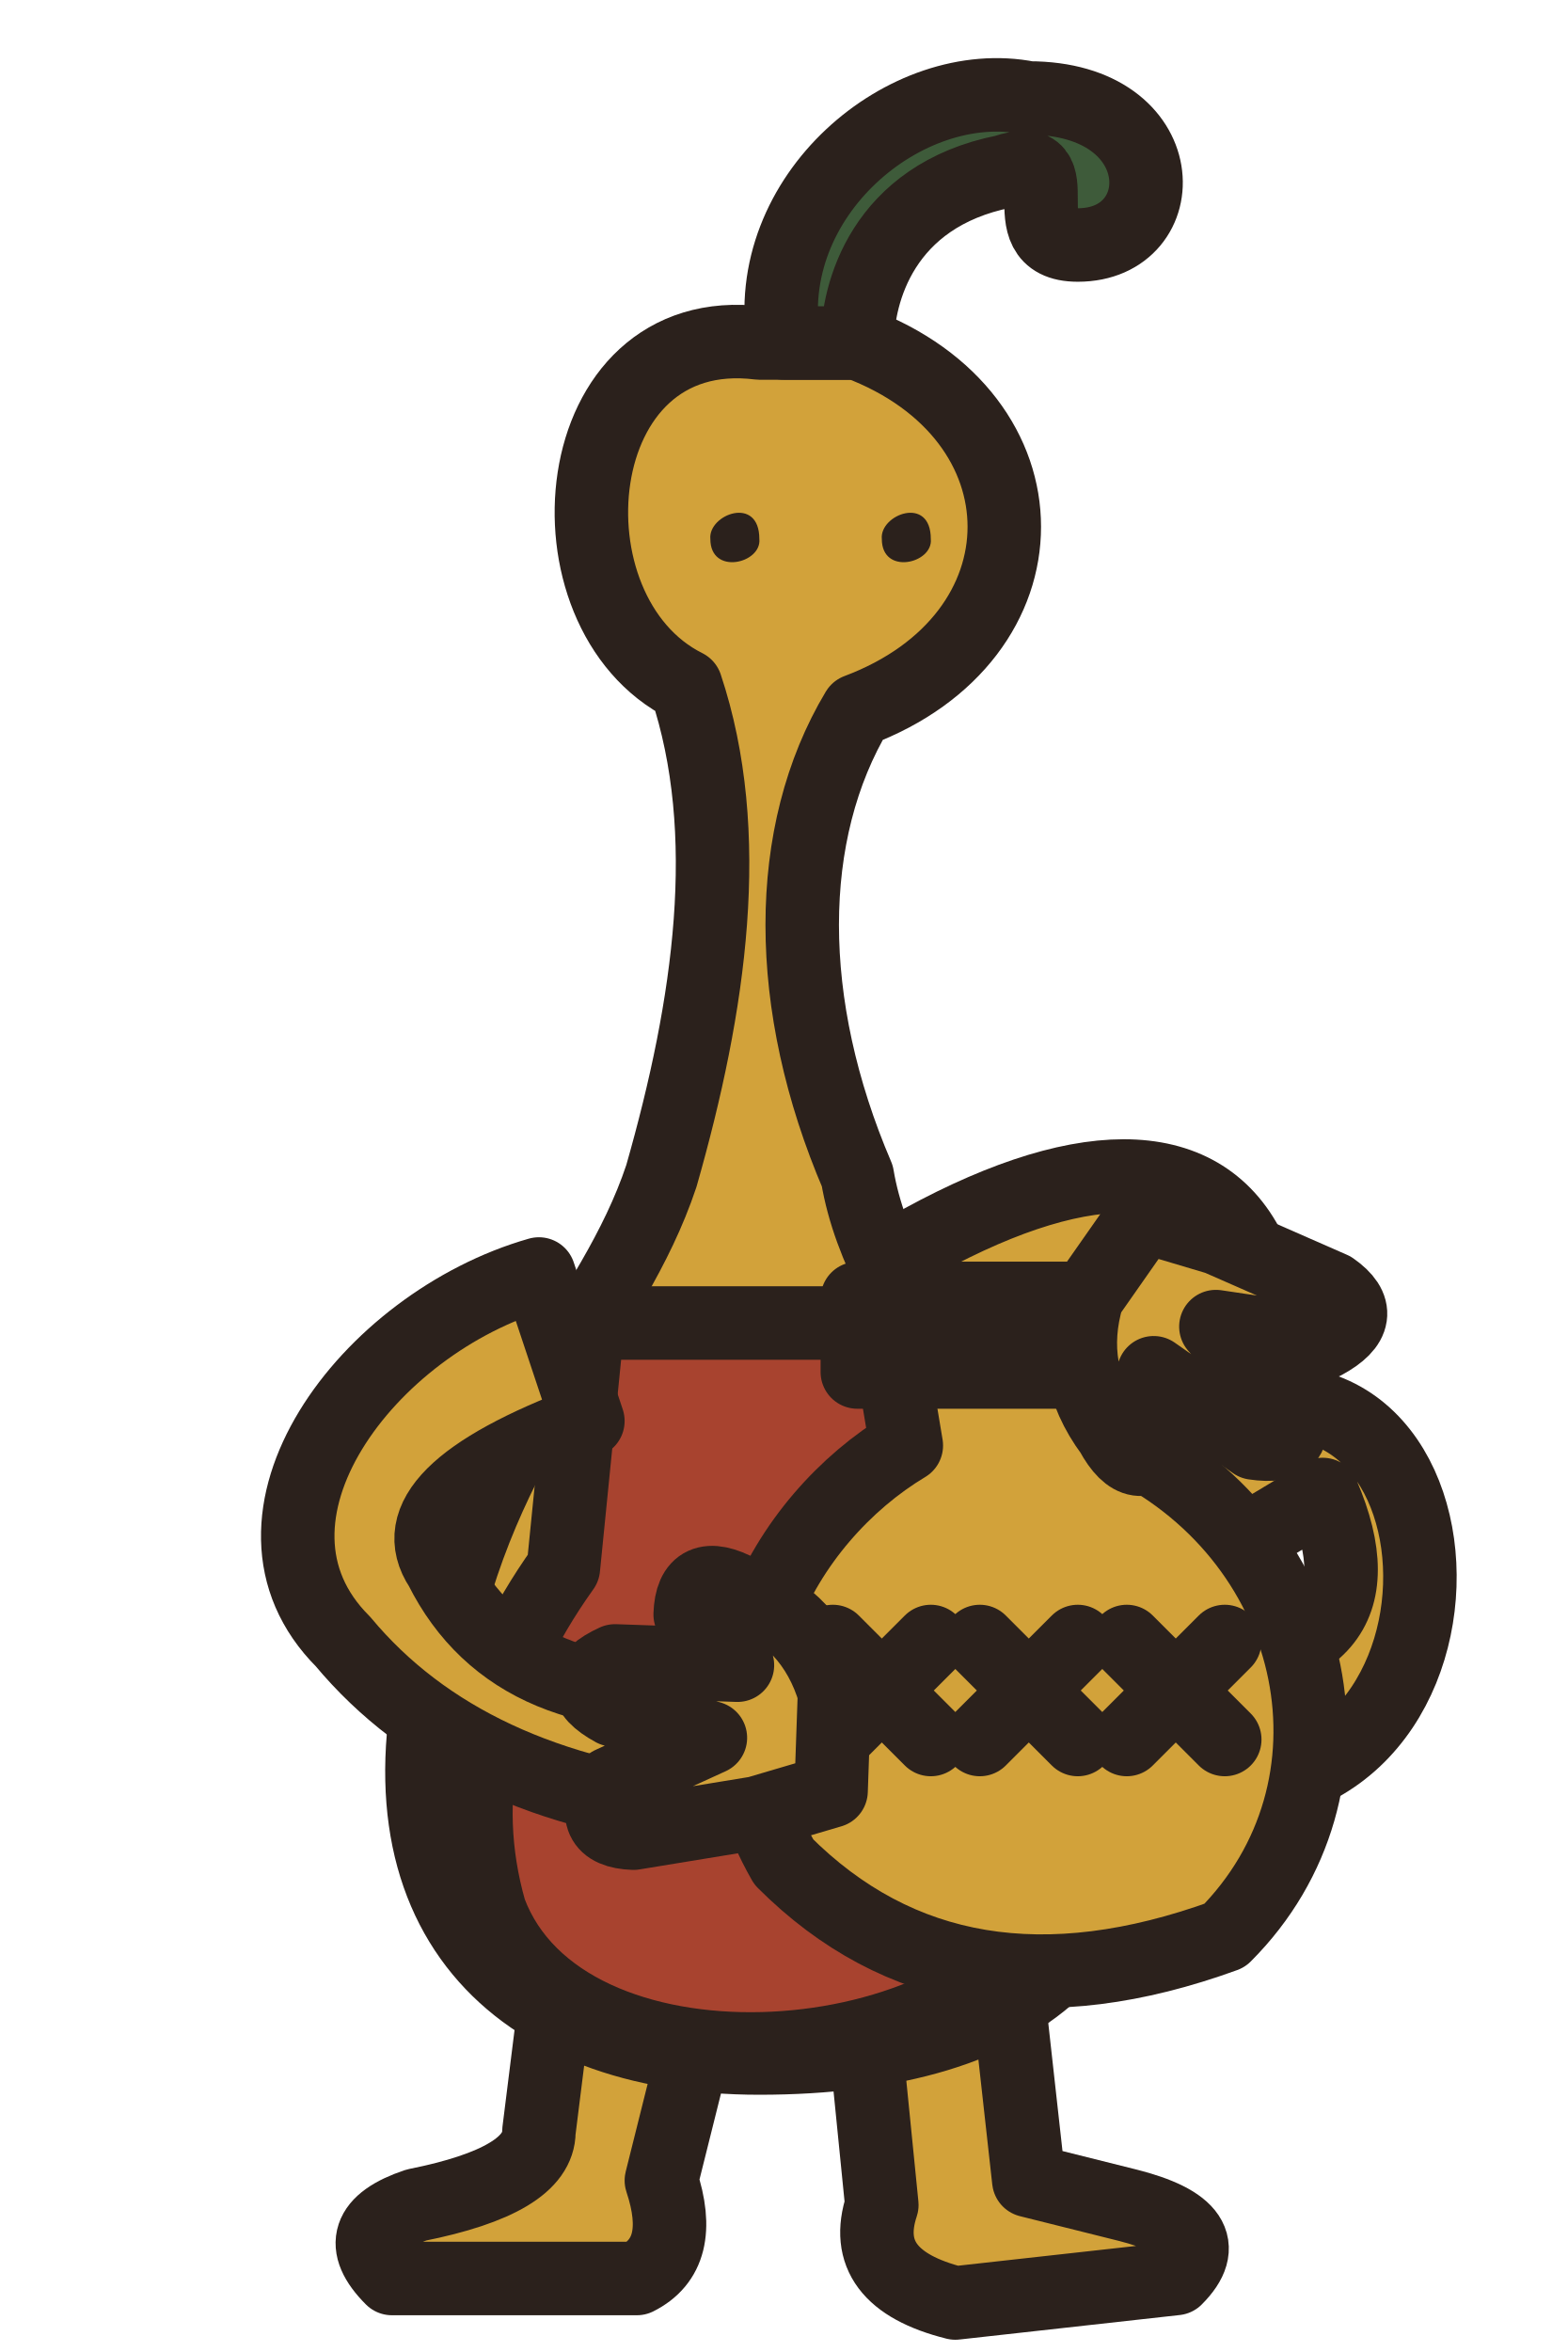
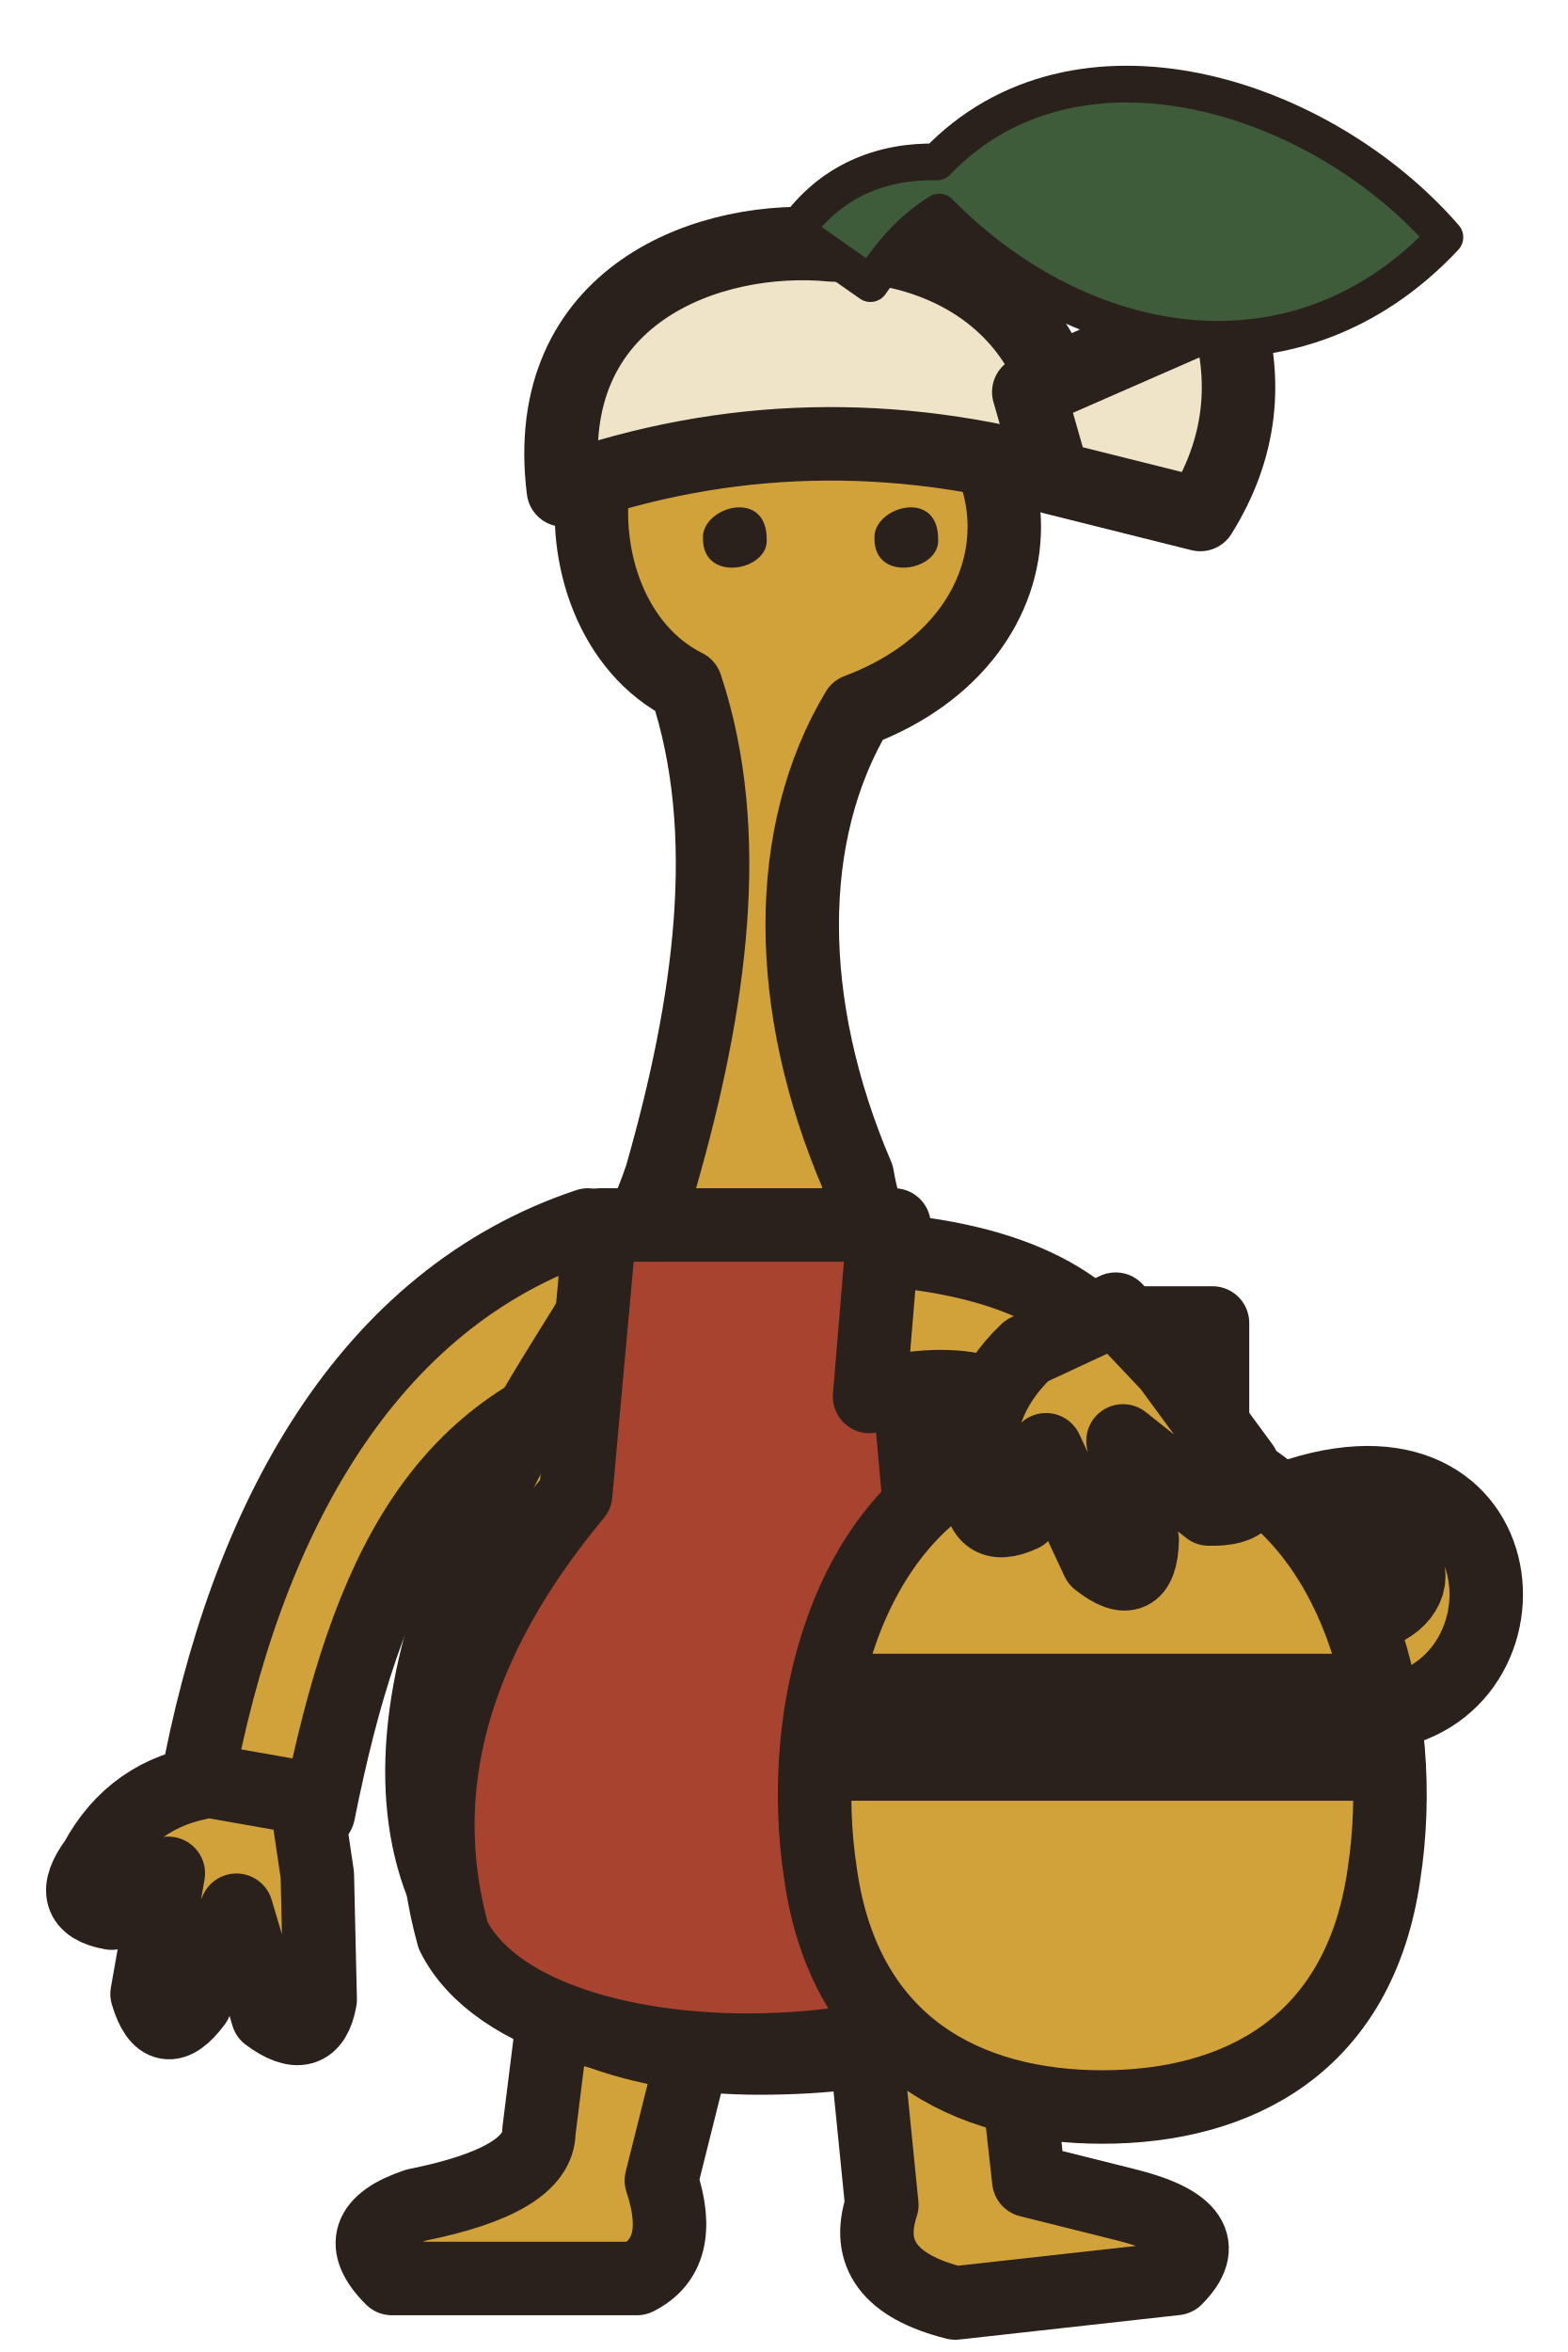
<svg xmlns="http://www.w3.org/2000/svg" width="64" height="96" viewBox="0 0 64 96" stroke-linecap="round" stroke-linejoin="round">
  <path d="M23 79 L22 87 Q22 89 17 90 Q14 91 16 93 L26 93 Q28 92 27 89 L29 81 Z" fill="#D2A23A" stroke="#2B211C" stroke-width="3" />
  <path d="M35 80 L36 90 Q35 93 39 94 L48 93 Q50 91 46 90 L42 89 L41 80 Z" fill="#D2A23A" stroke="#2B211C" stroke-width="3" />
-   <path d="M37 51 C44 47 49 47 51 51 C55 56 52 62 47 62 L44 58 C49 58 50 53 47 53 L39 57 Z" fill="#D2A23A" stroke="#2B211C" stroke-width="3" />
-   <path d="M 31 14 C 23 13 22 25 28 28 C 30 34.0 29.0 41.0 27 48 C25 54 20 58 18 67 C15 78 21 84 31 84 C42 84 48 79 45 69 C42 59 36 54 35 48 C 32.0 41.0 32 34.0 35 29 C 43 26 43 17 35 14 C 34 14 32 14 31 14 Z" fill="#D2A23A" stroke="#2B211C" stroke-width="3" />
-   <path d="M24 54 L37 54 L38 64 Q44 71 43 78 C39 85 23 86 20 78 Q18 71 23 64 Z" fill="#A8432F" stroke="#2B211C" stroke-width="3" />
-   <path d="M47 59 C60 51 62 73 50 73 L48 68 Q57 68 54 61 L49 64 Z" fill="#D2A23A" stroke="#2B211C" stroke-width="3" />
-   <path d="M36 53 L46 53 L46 59 C54 63 56 73 50 79 Q39 83 32 76 C28 69 32 62 37 59 Z" fill="#D2A23A" stroke="#2B211C" stroke-width="3" />
-   <path d="M35 53 L47 53 L47 56 L35 56 Z" fill="#D2A23A" stroke="#2B211C" stroke-width="3" />
-   <path d="M34 67 L38 71 M34 71 L38 67 M40 67 L44 71 M40 71 L44 67 M46 67 L50 71 M46 71 L50 67" fill="none" stroke="#2B211C" stroke-width="3" />
-   <g transform="translate(48 53) rotate(-55)">
+   <path d="M24 50 C15 53 10 62 8 73 L13 74 C15 64 18 58 26 56 Z" fill="#D2A23A" stroke="#2B211C" stroke-width="3" />
+   <g transform="translate(10 76) rotate(10)">
    <path d="M-2 -3 Q-5 -2 -6 1 Q-7 3 -5 3 L-3 1 L-3 6 Q-2 8 -1 6 L0 2 L2 6 Q4 7 4 5 L3 0 L2 -3 Z" fill="#D2A23A" stroke="#2B211C" stroke-width="3" />
  </g>
-   <path d="M22 52 C15 54 9 62 14 67 Q19 73 29 74 L30 69 Q21 70 18 64 Q16 61 24 58 Z" fill="#D2A23A" stroke="#2B211C" stroke-width="3" />
-   <g transform="translate(31 71) rotate(92)">
+   <path d="M 31 14 C 23 13 22 25 28 28 C 30 34.0 29.0 41.0 27 48 C25 54 20 58 18 67 C15 78 21 84 31 84 C42 84 48 79 45 69 C42 59 36 54 35 48 C 32.0 41.0 32 34.0 35 29 C 43 26 43 17 35 14 C 34 14 32 14 31 14 Z" fill="#D2A23A" stroke="#2B211C" stroke-width="3" />
+   <path d="M24.5 50 L36.5 50 L37.5 61 Q45 68 45 77 C43 85 22 86 18.5 79 Q16 70 23.5 61 Z" fill="#A8432F" stroke="#2B211C" stroke-width="3" />
+   <path d="M53 61 C62.5 58 63 70 55.5 70 L55 66 C58.5 66 58.5 62 54 63.5 Z" fill="#D2A23A" stroke="#2B211C" stroke-width="3" />
+   <path d="M40.5 54 L49.5 54 L49.5 59.5 C55.5 62 57.5 70 56.5 76.5 C55.5 83.5 50.5 86 45 86 C39.5 86 34.5 83.5 33.5 76.5 C32.5 70 34.5 62 40.5 59.5 Z" fill="#D2A23A" stroke="#2B211C" stroke-width="3" />
+   <path d="M33.8 67.5 L56.3 67.5 L56.6 73.5 L33.6 73.5 Z" fill="#2B211C" stroke="none" />
+   <path d="M36 51 C42 51.5 45 53.5 46.5 56.5 L42.5 58.5 C41.5 57 39.5 56 35.5 57 Z" fill="#D2A23A" stroke="#2B211C" stroke-width="3" />
+   <g transform="translate(45 57) rotate(-25)">
    <path d="M-2 -3 Q-5 -2 -6 1 Q-7 3 -5 3 L-3 1 L-3 6 Q-2 8 -1 6 L0 2 L2 6 Q4 7 4 5 L3 0 L2 -3 Z" fill="#D2A23A" stroke="#2B211C" stroke-width="3" />
  </g>
-   <path d="M29.0 22 C28.9 21.0 31.0 20.2 31.0 22 C31.1 23.0 29.0 23.5 29.0 22 Z" fill="#2B211C" stroke="none" />
-   <path d="M36.0 22 C35.9 21.0 38.0 20.2 38.0 22 C38.1 23.0 36.0 23.5 36.0 22 Z" fill="#2B211C" stroke="none" />
-   <path d="M32 14 C31 8 37 3 42 4 C48 4 48 10 44 10 C41 10 44 6 41 7 C36 8 35 12 35 14 Z" fill="#3E5B3A" stroke="#2B211C" stroke-width="3" />
+   <path d="M28.7 22 C28.6 20.7 31.3 19.9 31.3 22 C31.4 23.3 28.7 23.8 28.7 22 Z" fill="#2B211C" stroke="none" />
+   <path d="M35.7 22 C35.6 20.7 38.3 19.9 38.3 22 C38.4 23.3 35.7 23.8 35.7 22 Z" fill="#2B211C" stroke="none" />
+   <g transform="translate(0 0)">
+     <path d="M23 20 C22 12 29 9.5 34 10 C40 10 44 14 43.5 19.5 Q33 16.5 23 20 Z" fill="#EFE3C8" stroke="#2B211C" stroke-width="3" />
+     <path d="M42 16 L50 12.5 Q51.5 17 49 21 L43 19.5 Z" fill="#EFE3C8" stroke="#2B211C" stroke-width="3" />
+   </g>
+   <g transform="translate(34 10.5) rotate(35) scale(1)">
+     <path d="M-1.875 0 C-1.875 -2.5 -0.625 -4.375 1.25 -5.625 C2.5 -13.75 12.5 -16.875 20 -15 C18.75 -6.25 10.625 -2.5 2.5 -4 C1.875 -2.5 1.875 -1.25 1.875 0 Z" fill="#3E5B3A" stroke="#2B211C" stroke-width="1.5" data-role="sprout" />
+   </g>
</svg>
